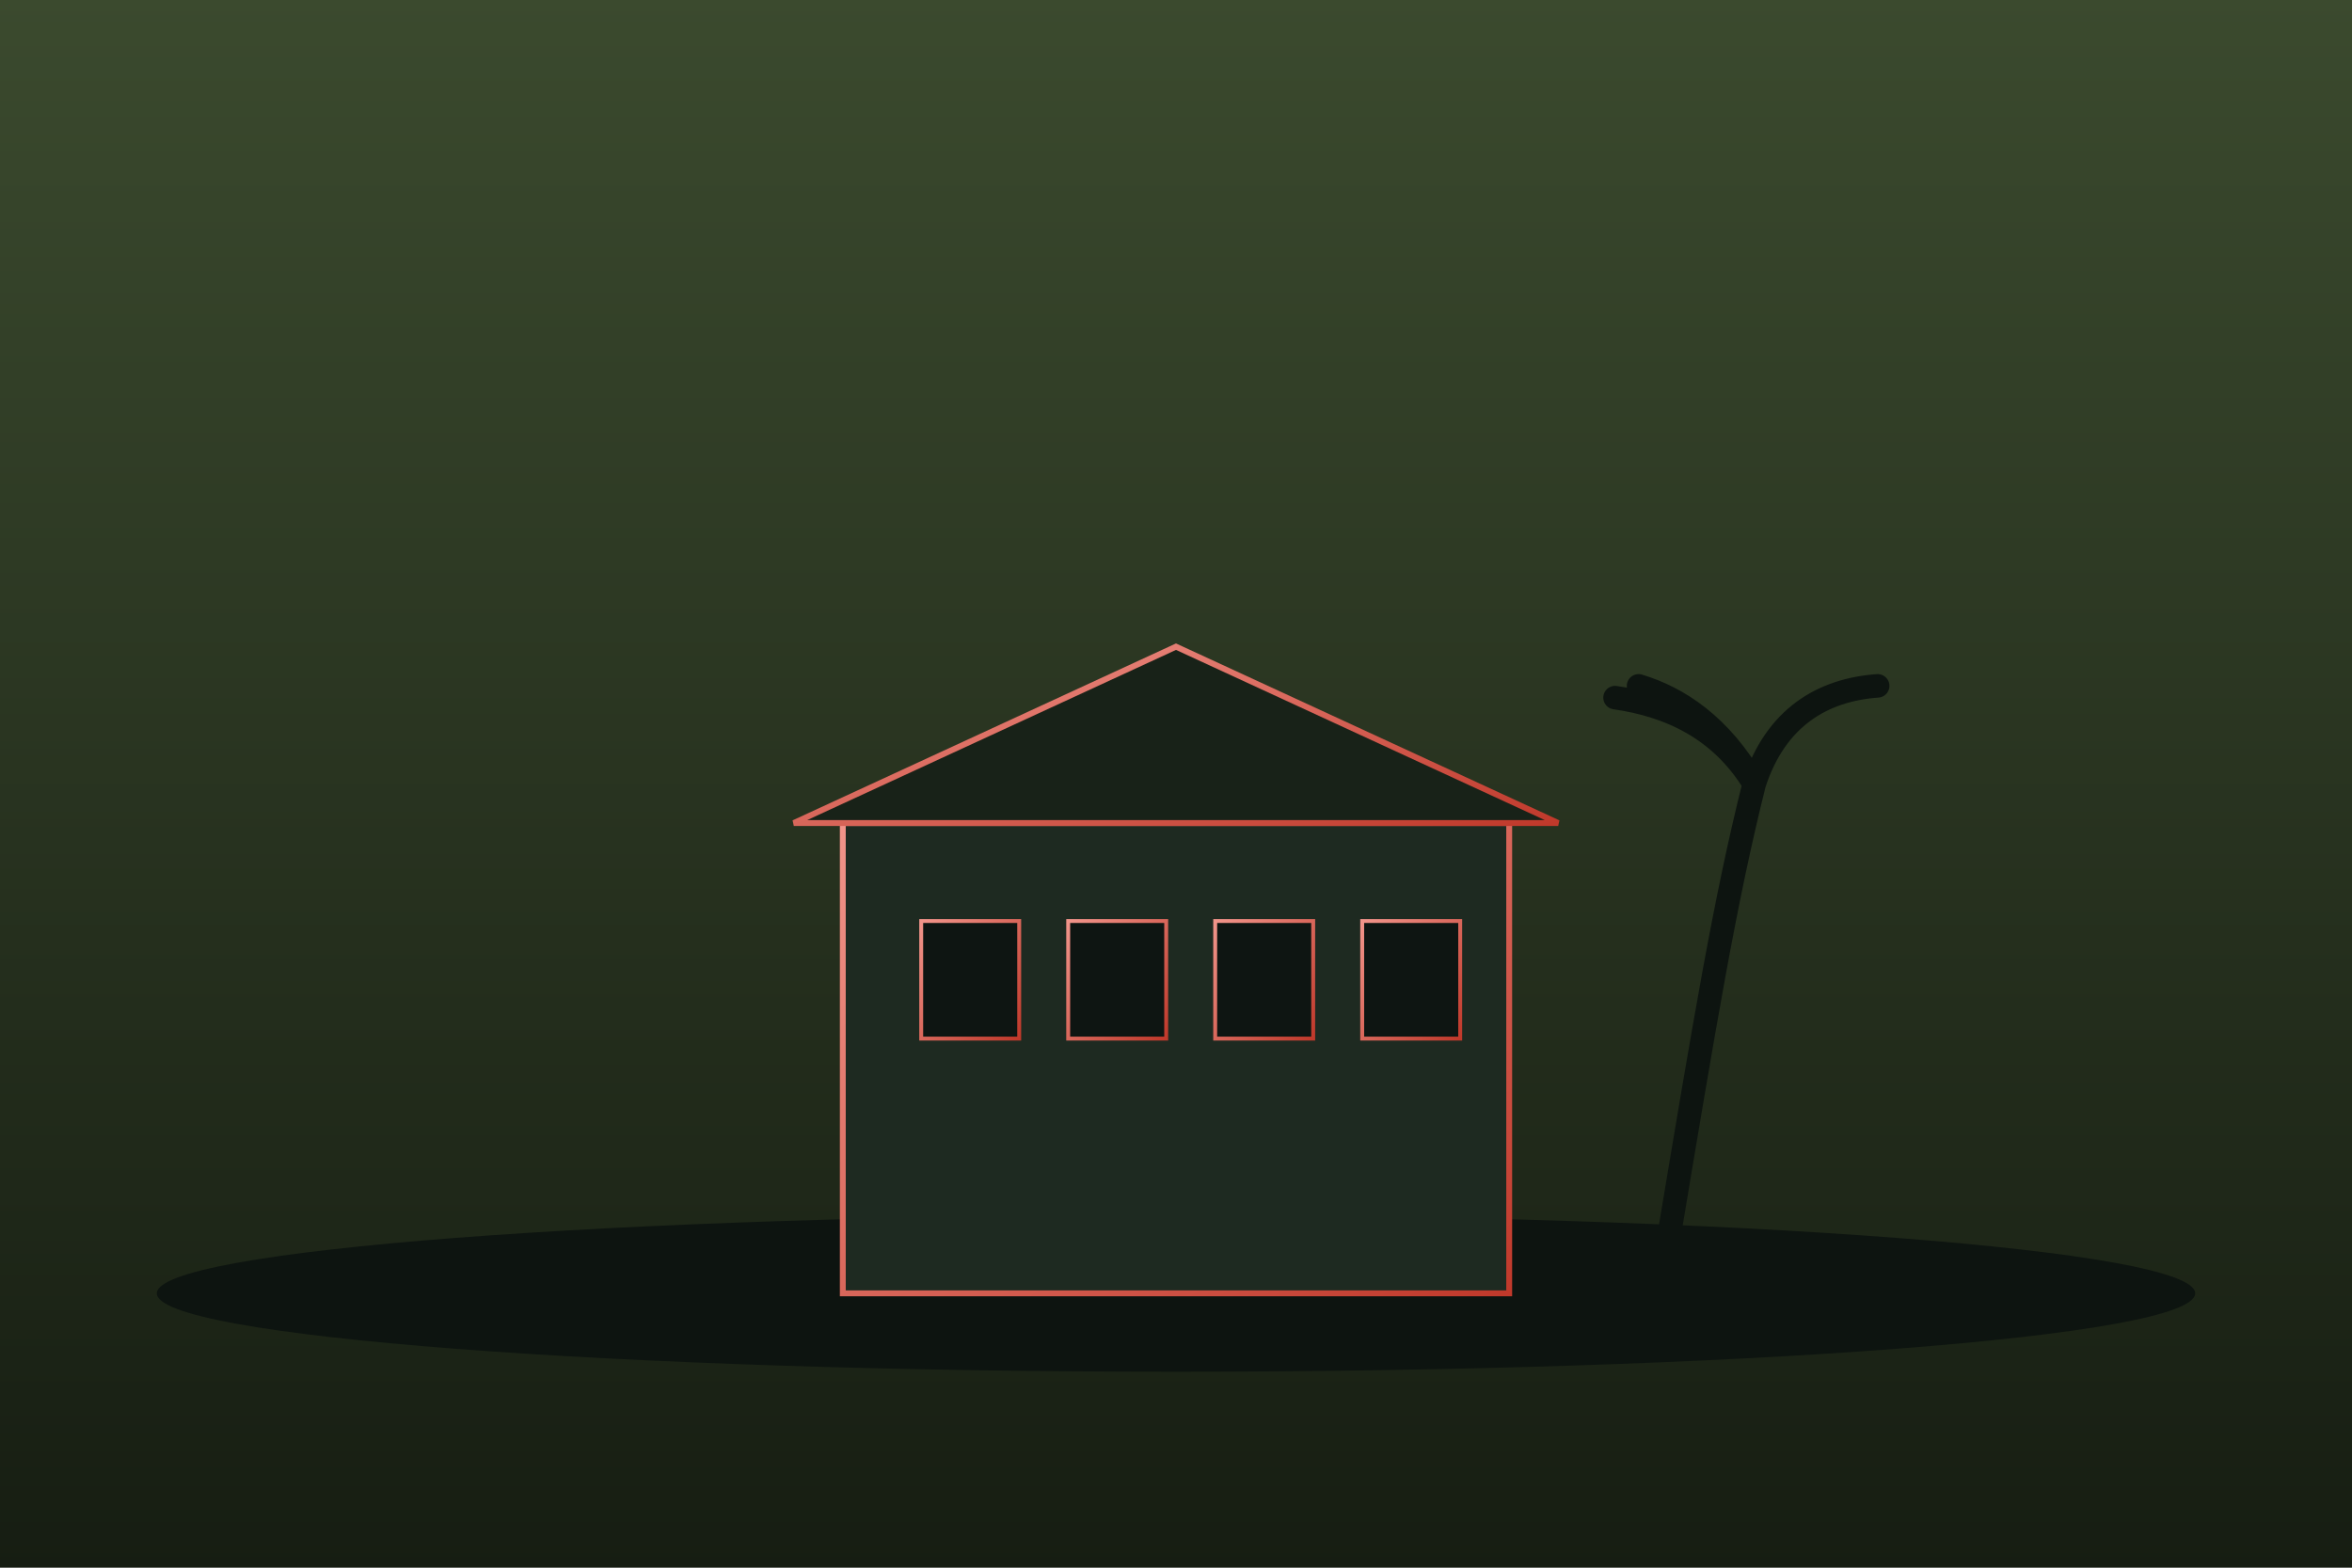
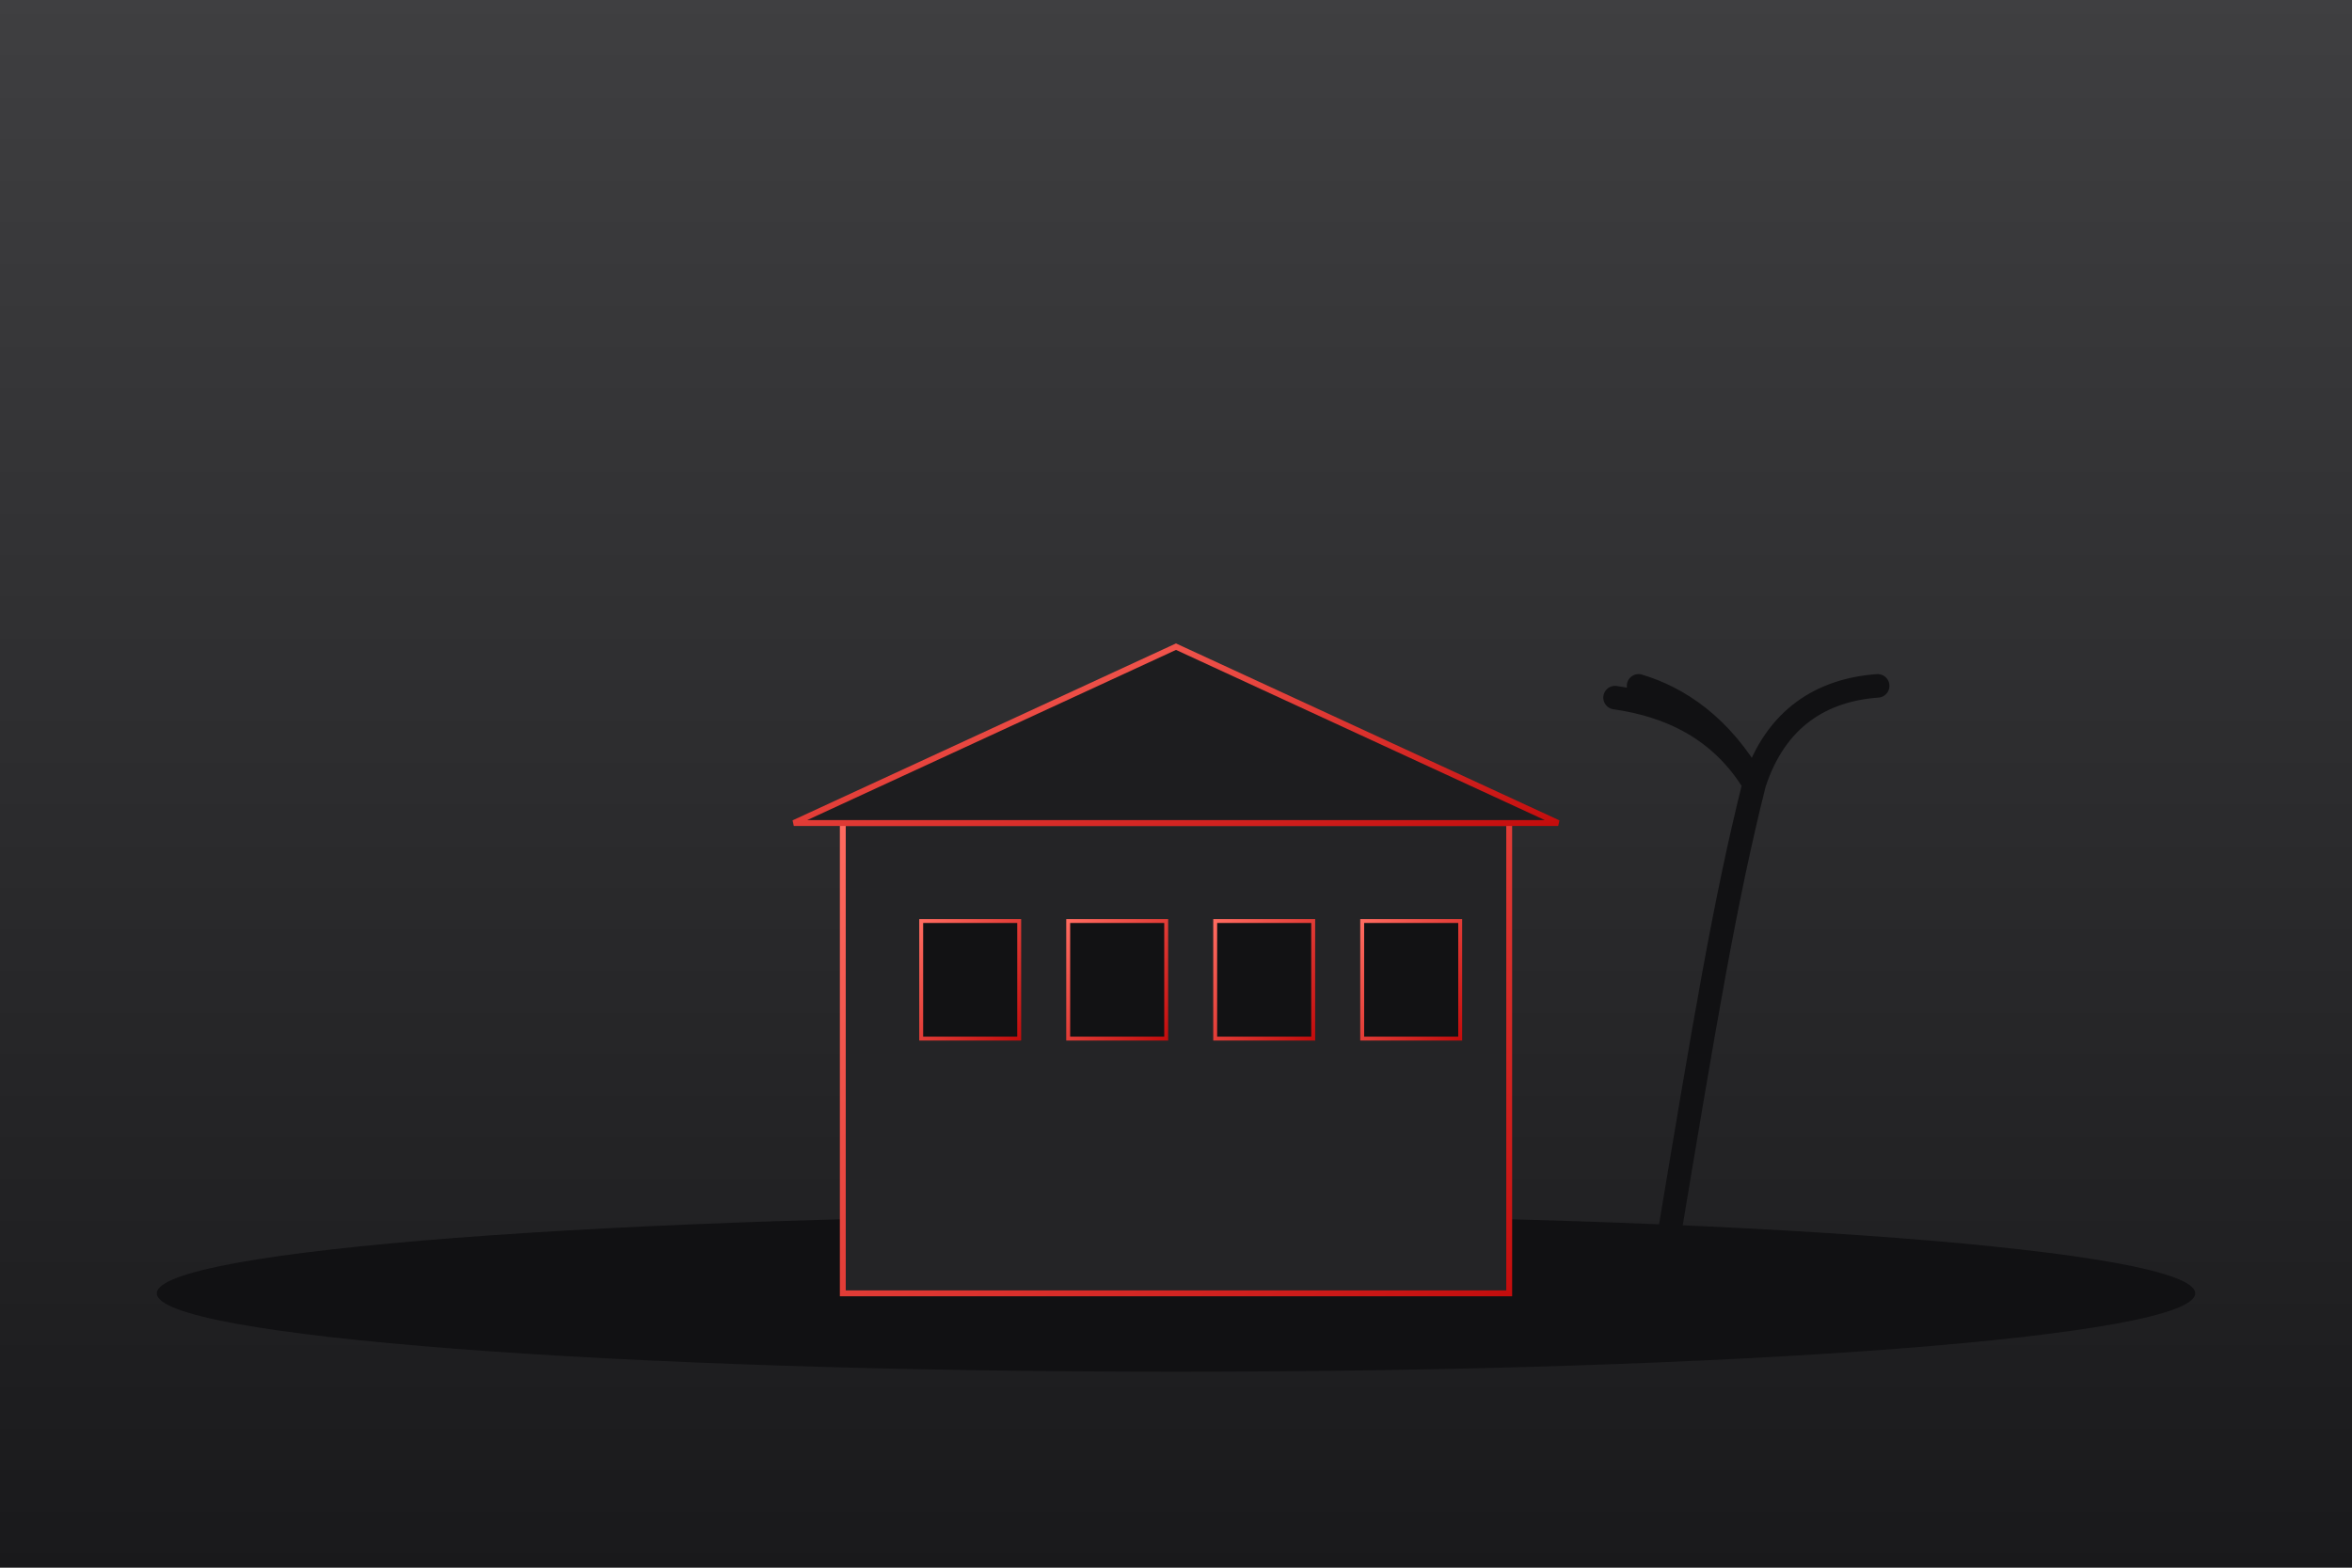
<svg xmlns="http://www.w3.org/2000/svg" width="1200" height="800" viewBox="0 0 1200 800">
  <defs>
    <linearGradient id="bg" x1="0" y1="0" x2="0" y2="1">
-       <stop offset="0" stop-color="#3b4a2e" />
-       <stop offset="1" stop-color="#161d12" />
+       <stop offset="0" stop-color="#3f3f41" />
+       <stop offset="1" stop-color="#19191b" />
    </linearGradient>
    <linearGradient id="red" x1="0" y1="0" x2="1" y2="1">
-       <stop offset="0" stop-color="#f1948a" />
-       <stop offset="1" stop-color="#c0392b" />
+       <stop offset="0" stop-color="#ff6b60" />
+       <stop offset="1" stop-color="#c40d0d" />
    </linearGradient>
  </defs>
  <rect width="1200" height="800" fill="url(#bg)" />
-   <ellipse cx="600" cy="660" rx="520" ry="40" fill="#0d1410" />
-   <rect x="430" y="420" width="340" height="240" fill="#1e2a21" stroke="url(#red)" stroke-width="3" />
-   <polygon points="405,420 600,330 795,420" fill="#182218" stroke="url(#red)" stroke-width="3" />
-   <rect x="470" y="470" width="50" height="60" fill="#0e1512" stroke="url(#red)" stroke-width="2" />
-   <rect x="545" y="470" width="50" height="60" fill="#0e1512" stroke="url(#red)" stroke-width="2" />
-   <rect x="620" y="470" width="50" height="60" fill="#0e1512" stroke="url(#red)" stroke-width="2" />
-   <rect x="695" y="470" width="50" height="60" fill="#0e1512" stroke="url(#red)" stroke-width="2" />
-   <path d="M850 640 C870 520 880 460 895 400 M895 400 C878 372 852 360 824 356 M895 400 C878 370 856 356 836 350 M895 400 C906 366 930 352 958 350" stroke="#0d1410" stroke-width="12" fill="none" stroke-linecap="round" />
+   <ellipse cx="600" cy="660" rx="520" ry="40" fill="#111113" />
+   <rect x="430" y="420" width="340" height="240" fill="#242426" stroke="url(#red)" stroke-width="3" />
+   <polygon points="405,420 600,330 795,420" fill="#1d1d1f" stroke="url(#red)" stroke-width="3" />
+   <rect x="470" y="470" width="50" height="60" fill="#121214" stroke="url(#red)" stroke-width="2" />
+   <rect x="545" y="470" width="50" height="60" fill="#121214" stroke="url(#red)" stroke-width="2" />
+   <rect x="620" y="470" width="50" height="60" fill="#121214" stroke="url(#red)" stroke-width="2" />
+   <rect x="695" y="470" width="50" height="60" fill="#121214" stroke="url(#red)" stroke-width="2" />
+   <path d="M850 640 C870 520 880 460 895 400 M895 400 C878 372 852 360 824 356 M895 400 C878 370 856 356 836 350 M895 400 C906 366 930 352 958 350" stroke="#111113" stroke-width="12" fill="none" stroke-linecap="round" />
</svg>
